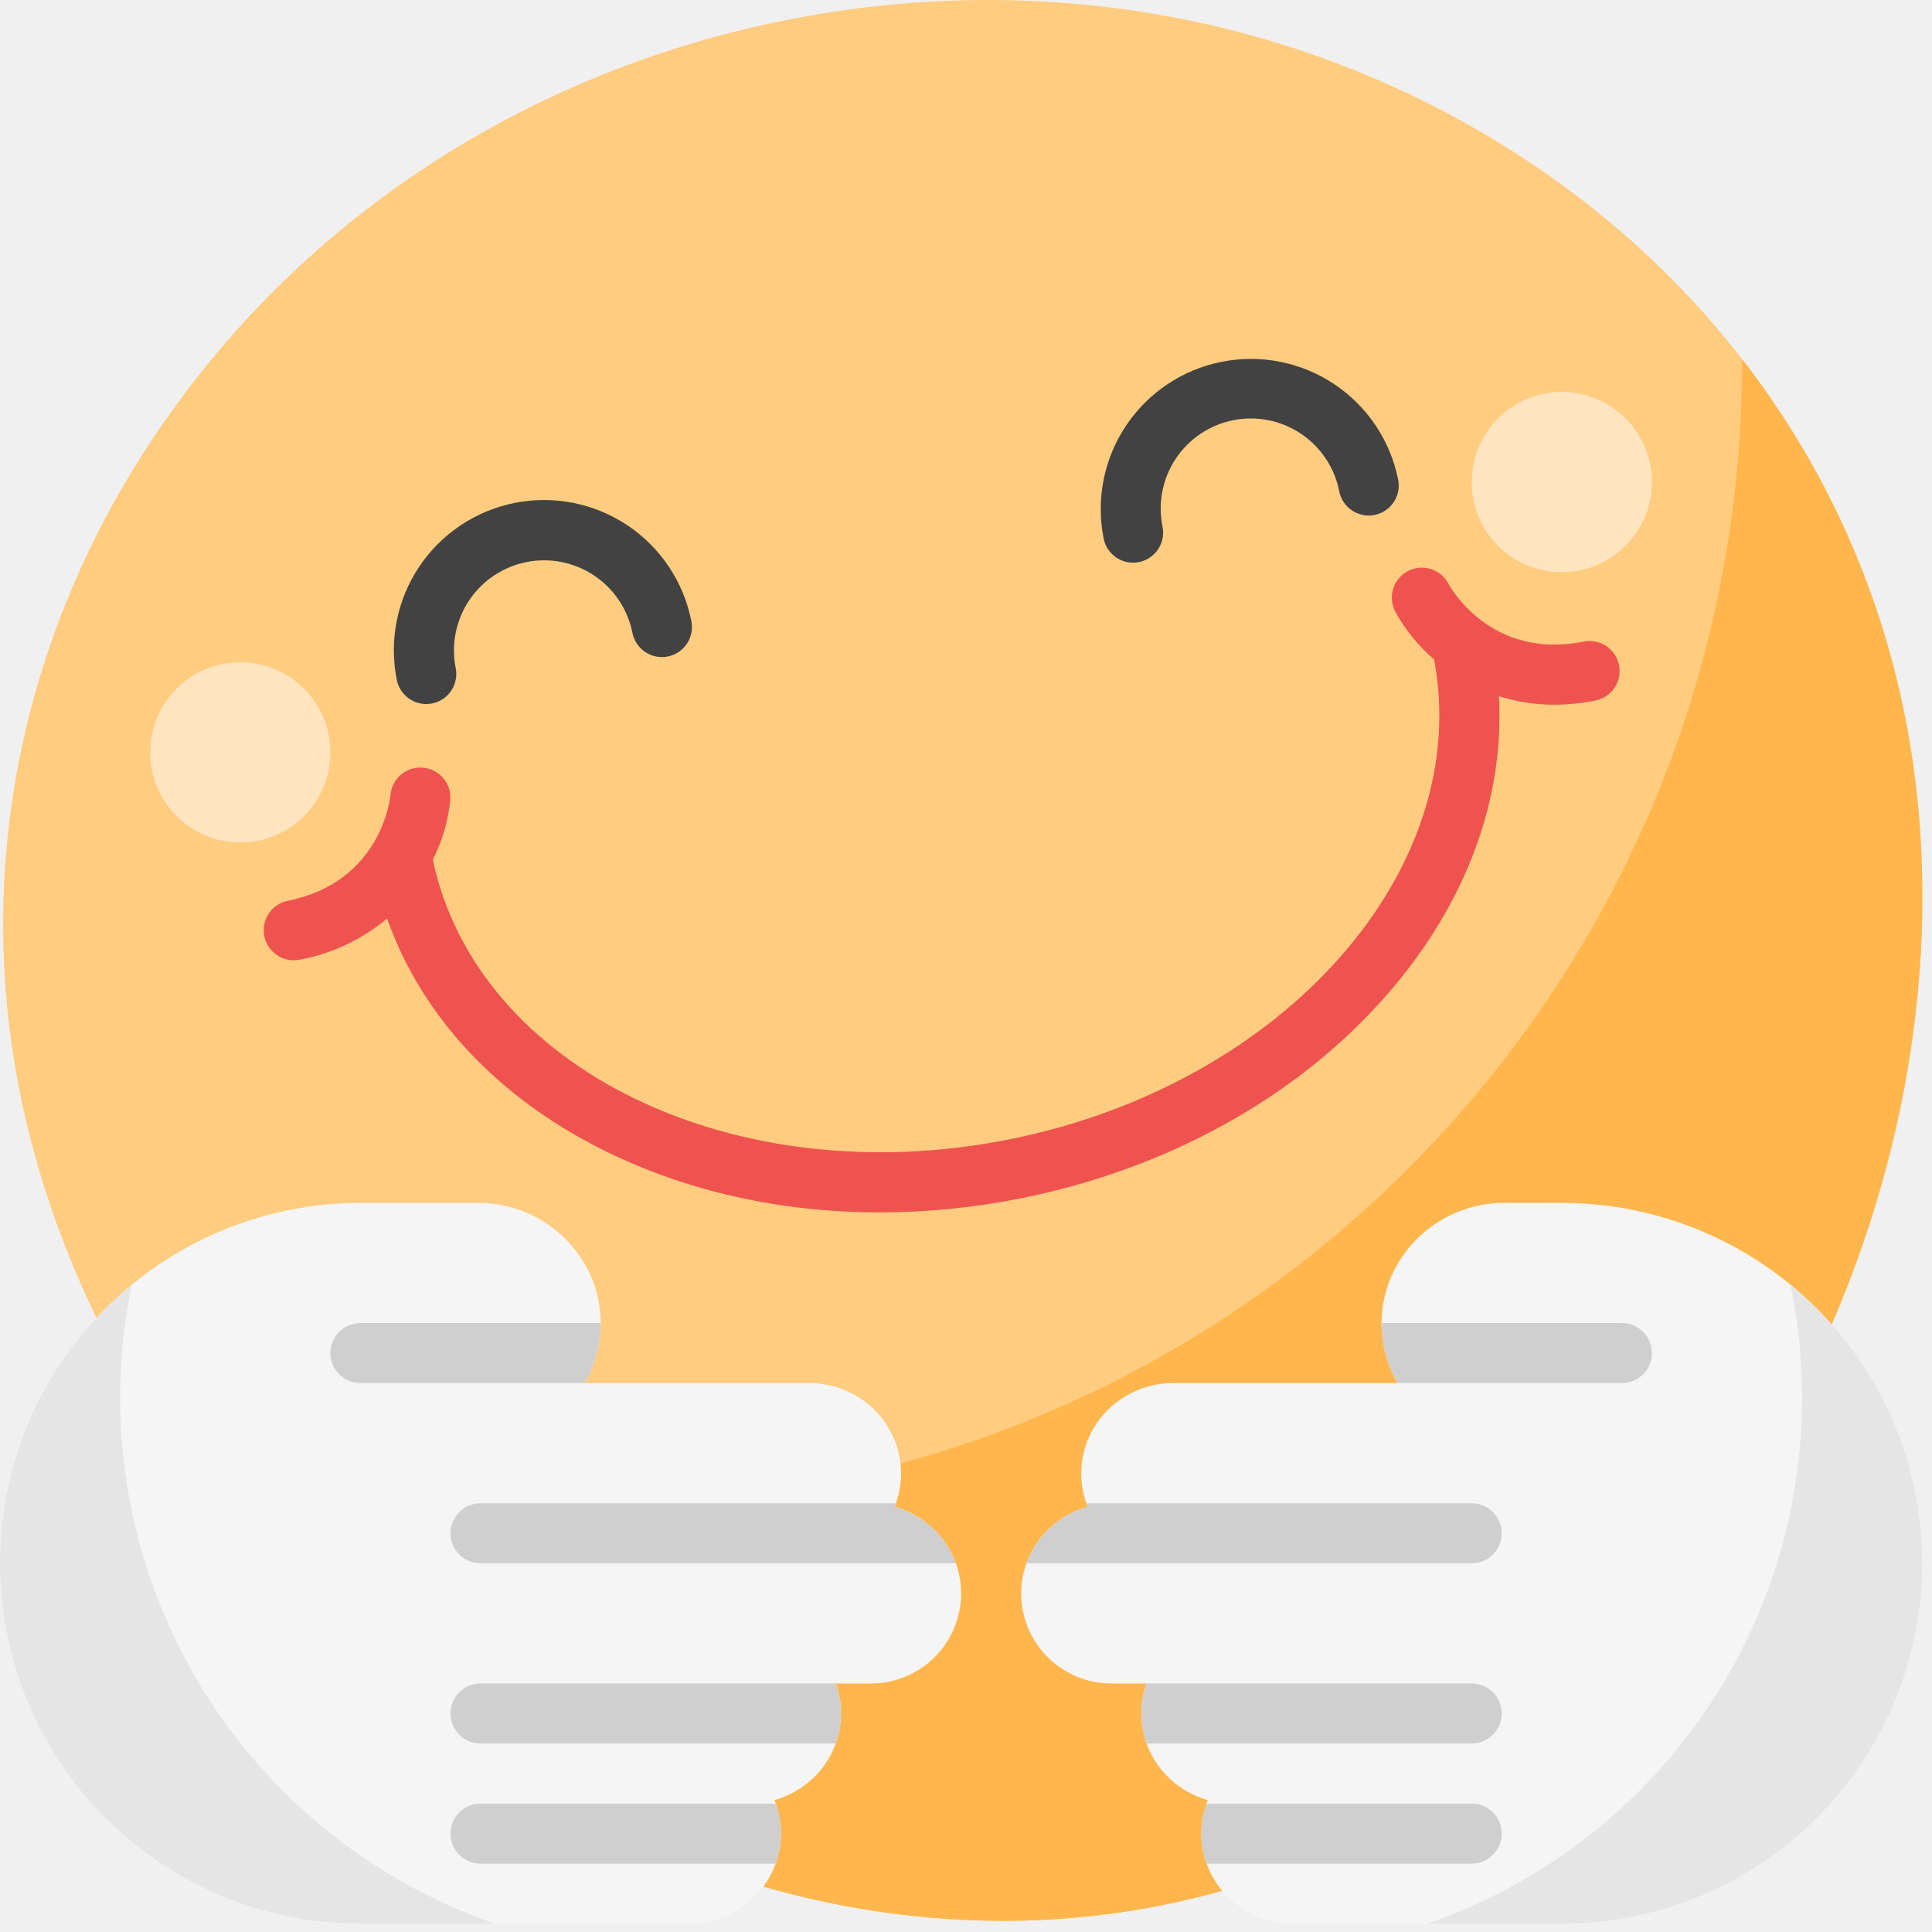
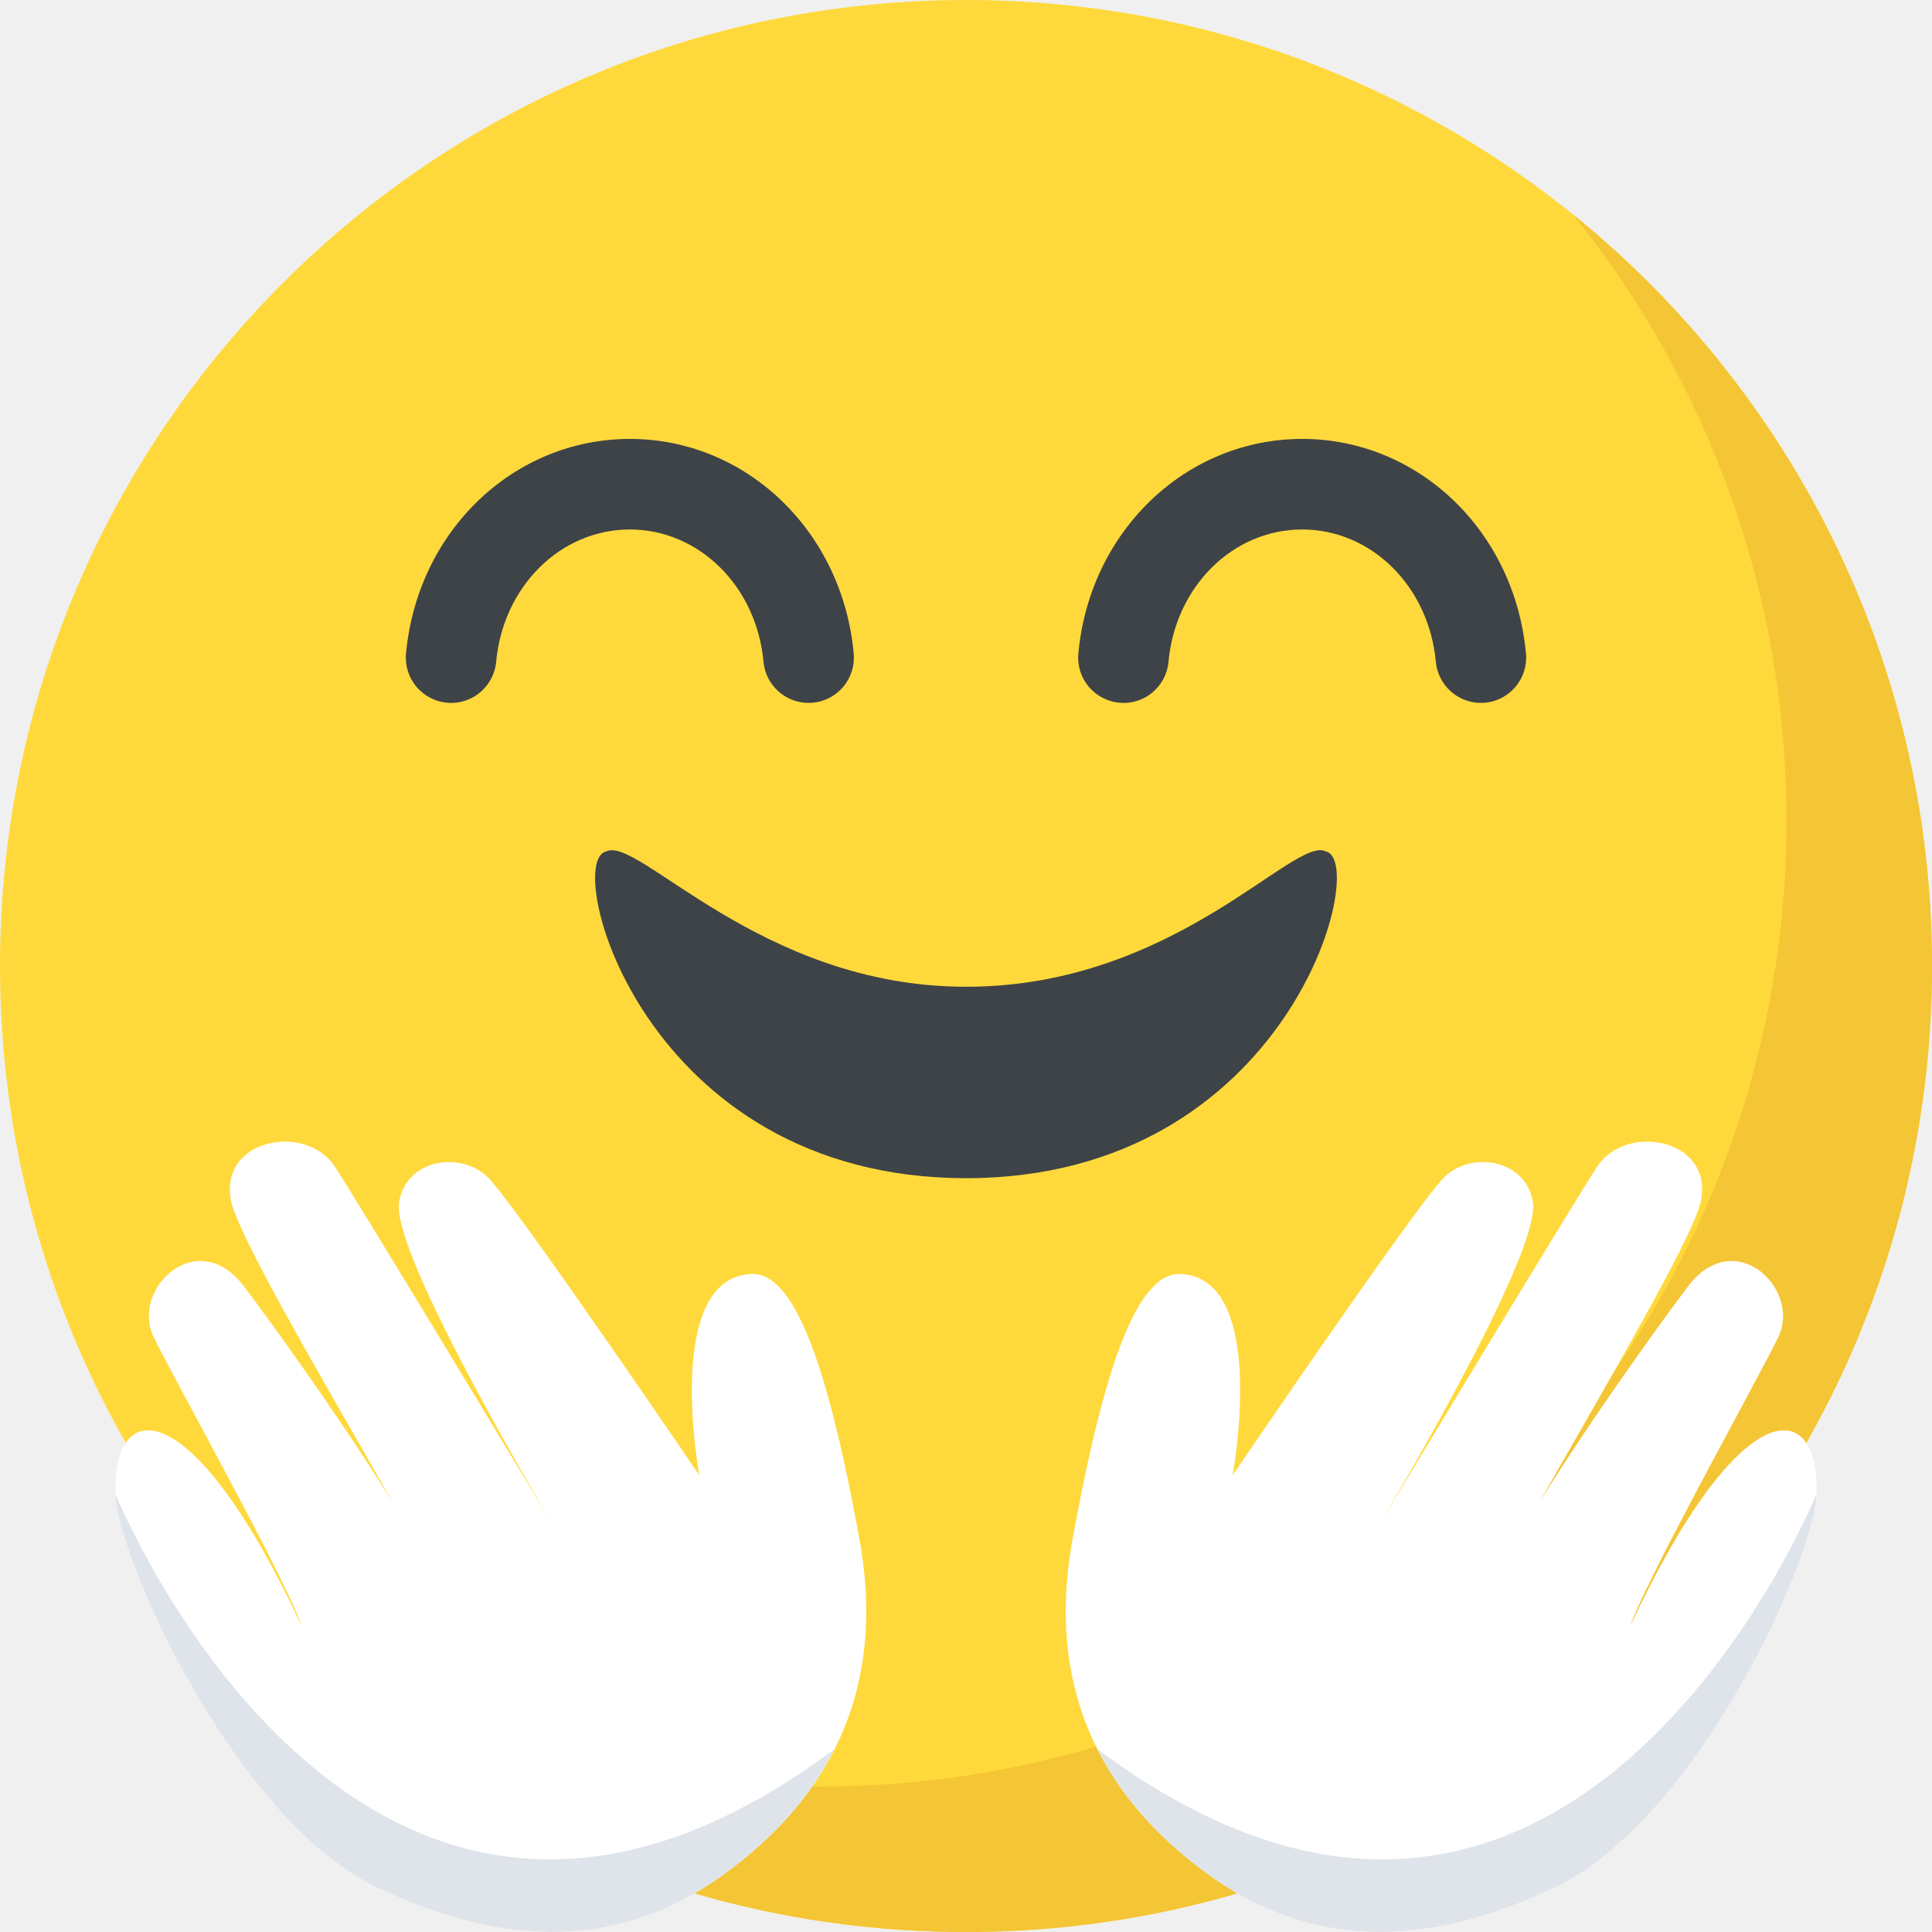
- <svg xmlns="http://www.w3.org/2000/svg" width="179" height="179" viewBox="0 0 179 179" fill="none">
-   <path d="M92.911 177.969C85.822 177.951 78.767 176.994 71.929 175.125C60.668 172.085 49.91 166.772 39.959 159.333C20.164 144.542 6.269 123.35 1.838 101.194C-2.542 79.294 2.448 56.893 15.888 38.119C29.288 19.401 49.494 6.528 72.783 1.87C96.073 -2.788 119.675 1.324 139.244 13.448C158.872 25.608 172.093 44.367 176.473 66.267C180.905 88.424 176.23 113.33 163.646 134.597C157.32 145.291 149.434 154.332 140.209 161.469C130.334 169.109 119.4 174.168 107.71 176.506C102.838 177.48 97.88 177.97 92.911 177.969Z" fill="#FFCC80" />
-   <path d="M176.473 66.267C174.08 54.243 168.917 42.943 161.394 33.263C161.394 33.353 161.398 33.443 161.398 33.533C161.398 91.936 114.057 139.277 55.654 139.277C41.181 139.294 26.86 136.329 13.583 130.568C20.486 141.731 29.435 151.491 39.958 159.335C49.911 166.772 60.668 172.085 71.929 175.127C78.767 176.996 85.822 177.953 92.911 177.971C97.88 177.972 102.838 177.482 107.71 176.508C119.399 174.17 130.333 169.11 140.209 161.47C149.434 154.333 157.32 145.292 163.646 134.598C176.229 113.328 180.905 88.423 176.473 66.267Z" fill="#FFB74D" />
-   <path d="M144.701 178.235H119.813C117.663 178.238 115.589 177.432 114.004 175.977C112.399 174.511 111.435 172.472 111.319 170.301C111.312 170.165 111.309 170.029 111.309 169.887C111.307 168.823 111.51 167.768 111.907 166.781C110.617 166.413 109.43 165.751 108.439 164.847C106.834 163.38 105.87 161.341 105.754 159.17C105.747 159.045 105.743 158.912 105.743 158.756C105.742 157.808 105.903 156.867 106.22 155.973H102.961C100.747 155.973 98.623 155.094 97.058 153.528C95.492 151.962 94.612 149.839 94.612 147.625C94.612 147.503 94.616 147.378 94.623 147.225C94.734 145.048 95.698 143.003 97.308 141.534C98.299 140.63 99.486 139.968 100.776 139.6C100.379 138.613 100.176 137.558 100.178 136.494C100.178 136.376 100.181 136.247 100.188 136.094C100.3 133.918 101.264 131.873 102.874 130.403C104.459 128.95 106.532 128.145 108.683 128.146H129.494C128.558 126.522 128.047 124.688 128.009 122.814C128.005 122.72 128.005 122.643 128.005 122.587C128.004 121.083 128.317 119.595 128.923 118.219C129.505 116.893 130.339 115.694 131.379 114.688C132.415 113.679 133.633 112.875 134.969 112.319C136.343 111.747 137.817 111.451 139.306 111.45H144.701C149.087 111.45 153.429 112.313 157.48 113.992C161.532 115.67 165.213 118.129 168.314 121.23C171.414 124.331 173.874 128.012 175.552 132.063C177.23 136.115 178.094 140.457 178.094 144.842C178.094 149.227 177.23 153.57 175.552 157.621C173.874 161.672 171.414 165.354 168.314 168.454C165.213 171.555 161.532 174.015 157.48 175.693C153.429 177.371 149.087 178.235 144.701 178.235Z" fill="#F5F5F5" />
-   <path d="M63.846 178.235H33.393C24.536 178.235 16.043 174.717 9.78 168.454C3.518 162.192 0 153.699 0 144.842C0 135.986 3.518 127.492 9.78 121.23C16.043 114.968 24.536 111.45 33.393 111.45H44.353C45.842 111.451 47.316 111.747 48.691 112.319C50.026 112.875 51.244 113.679 52.28 114.688C53.321 115.694 54.155 116.893 54.736 118.219C55.342 119.595 55.655 121.083 55.654 122.587V122.779L55.651 122.796C55.615 124.676 55.104 126.517 54.166 128.146H74.977C77.127 128.145 79.2 128.95 80.786 130.403C82.396 131.873 83.361 133.92 83.471 136.098C83.478 136.226 83.482 136.358 83.482 136.494C83.483 137.558 83.28 138.613 82.883 139.6C84.173 139.968 85.36 140.63 86.351 141.534C87.962 143.005 88.928 145.053 89.037 147.232C89.043 147.364 89.047 147.496 89.047 147.625C89.047 149.839 88.168 151.962 86.602 153.528C85.036 155.094 82.913 155.973 80.699 155.973H77.44C77.757 156.867 77.918 157.808 77.916 158.756C77.916 158.874 77.913 158.999 77.909 159.145L77.906 159.156C77.795 161.332 76.83 163.377 75.22 164.847C74.23 165.751 73.043 166.413 71.752 166.781C72.149 167.768 72.352 168.823 72.351 169.887C72.351 170.015 72.347 170.141 72.34 170.276V170.287C72.23 172.463 71.265 174.508 69.655 175.977C68.07 177.432 65.997 178.238 63.846 178.235Z" fill="#F5F5F5" />
-   <path d="M39.491 65.23C38.848 65.229 38.225 65.006 37.728 64.598C37.231 64.19 36.891 63.623 36.765 62.992C36.403 61.199 36.398 59.353 36.751 57.558C37.104 55.763 37.807 54.056 38.82 52.533C39.834 51.01 41.137 49.702 42.657 48.684C44.176 47.665 45.881 46.956 47.675 46.597C49.468 46.239 51.315 46.237 53.109 46.593C54.903 46.949 56.61 47.654 58.131 48.67C59.652 49.686 60.958 50.992 61.974 52.513C62.99 54.034 63.696 55.74 64.052 57.535C64.126 57.894 64.128 58.264 64.058 58.624C63.989 58.984 63.848 59.327 63.646 59.633C63.443 59.938 63.182 60.201 62.878 60.406C62.573 60.61 62.231 60.752 61.872 60.824C61.512 60.896 61.142 60.896 60.782 60.825C60.422 60.753 60.081 60.611 59.776 60.407C59.471 60.202 59.21 59.94 59.007 59.634C58.805 59.329 58.664 58.986 58.594 58.626C58.379 57.551 57.955 56.529 57.345 55.618C56.735 54.707 55.951 53.925 55.039 53.317C54.127 52.709 53.104 52.286 52.028 52.074C50.953 51.861 49.846 51.862 48.771 52.077C47.696 52.292 46.674 52.717 45.763 53.327C44.852 53.937 44.07 54.72 43.462 55.633C42.234 57.475 41.788 59.73 42.222 61.901C42.303 62.304 42.292 62.721 42.192 63.121C42.092 63.52 41.905 63.892 41.644 64.211C41.382 64.529 41.054 64.786 40.681 64.962C40.309 65.138 39.902 65.229 39.491 65.229V65.23Z" fill="#424242" />
-   <path d="M104.978 52.133C104.335 52.132 103.712 51.908 103.216 51.501C102.719 51.093 102.378 50.525 102.252 49.895C101.529 46.276 102.272 42.519 104.319 39.448C106.366 36.378 109.549 34.246 113.167 33.523C116.786 32.799 120.544 33.542 123.614 35.589C126.684 37.636 128.816 40.819 129.539 44.438C129.684 45.161 129.535 45.913 129.126 46.527C128.717 47.141 128.08 47.567 127.356 47.712C126.632 47.857 125.881 47.708 125.267 47.298C124.653 46.889 124.227 46.252 124.082 45.529C123.872 44.449 123.451 43.421 122.843 42.504C122.234 41.587 121.451 40.8 120.537 40.187C119.623 39.574 118.597 39.148 117.518 38.932C116.439 38.717 115.328 38.718 114.249 38.934C113.17 39.149 112.145 39.576 111.231 40.19C110.318 40.803 109.535 41.592 108.927 42.509C108.32 43.426 107.899 44.454 107.69 45.535C107.481 46.615 107.488 47.726 107.71 48.803C107.79 49.207 107.78 49.624 107.68 50.024C107.58 50.423 107.393 50.796 107.131 51.114C106.87 51.432 106.541 51.689 106.169 51.865C105.797 52.041 105.39 52.133 104.978 52.133Z" fill="#424242" />
-   <path d="M150.005 61.628C149.934 61.27 149.792 60.929 149.589 60.625C149.385 60.322 149.124 60.061 148.82 59.858C148.516 59.656 148.175 59.515 147.817 59.444C147.458 59.373 147.089 59.373 146.731 59.445C138.088 61.172 134.343 54.352 134.197 54.078C133.855 53.429 133.27 52.941 132.571 52.721C131.871 52.5 131.112 52.565 130.46 52.901C129.808 53.237 129.315 53.817 129.088 54.515C128.861 55.212 128.919 55.971 129.249 56.627C130.172 58.324 131.398 59.839 132.867 61.095C136.552 80.564 118.976 100.47 93.522 105.56C68.068 110.65 44.187 99.037 40.101 79.646C40.974 77.922 41.523 76.052 41.722 74.131C41.784 73.395 41.551 72.665 41.075 72.101C40.598 71.537 39.918 71.186 39.182 71.124C38.447 71.062 37.717 71.295 37.153 71.771C36.589 72.247 36.237 72.928 36.175 73.663C36.145 73.992 35.311 81.729 26.669 83.458C26.31 83.529 25.97 83.671 25.666 83.874C25.362 84.078 25.102 84.339 24.899 84.643C24.696 84.947 24.555 85.288 24.484 85.646C24.413 86.005 24.414 86.374 24.486 86.732C24.557 87.091 24.699 87.431 24.902 87.735C25.105 88.038 25.367 88.299 25.671 88.502C25.975 88.704 26.316 88.845 26.674 88.916C27.033 88.987 27.402 88.987 27.76 88.915C30.744 88.362 33.536 87.049 35.865 85.103C39.049 94.106 46.001 101.608 55.855 106.535C63.52 110.367 72.338 112.33 81.513 112.33C85.912 112.324 90.3 111.885 94.612 111.017C108.336 108.273 120.43 101.509 128.666 91.972C135.866 83.635 139.399 74.036 138.875 64.501C140.536 65.029 142.269 65.295 144.011 65.291C145.291 65.287 146.568 65.157 147.823 64.903C148.546 64.758 149.183 64.332 149.592 63.718C150.001 63.103 150.15 62.352 150.005 61.628Z" fill="#EF5350" />
-   <path d="M139.136 142.06C139.135 142.797 138.841 143.504 138.32 144.026C137.798 144.548 137.091 144.841 136.353 144.842H95.099C95.558 143.577 96.316 142.442 97.308 141.534C98.299 140.63 99.486 139.968 100.776 139.6C100.734 139.492 100.693 139.385 100.654 139.277H136.353C137.091 139.278 137.798 139.571 138.32 140.093C138.841 140.615 139.135 141.322 139.136 142.06Z" fill="#CFCFCF" />
-   <path d="M153.05 125.363C153.049 126.101 152.755 126.808 152.233 127.33C151.712 127.851 151.005 128.145 150.267 128.146H129.494C128.558 126.522 128.047 124.688 128.009 122.814C128.005 122.72 128.005 122.643 128.005 122.587V122.581H150.267C151.005 122.582 151.712 122.875 152.233 123.397C152.755 123.918 153.049 124.626 153.05 125.363Z" fill="#CFCFCF" />
-   <path d="M55.654 122.581V122.779L55.651 122.796C55.615 124.676 55.104 126.517 54.166 128.146H33.393C32.655 128.146 31.947 127.853 31.425 127.331C30.903 126.809 30.61 126.101 30.61 125.363C30.61 124.625 30.903 123.917 31.425 123.396C31.947 122.874 32.655 122.581 33.393 122.581H55.654Z" fill="#CFCFCF" />
-   <path d="M139.136 158.756C139.135 159.494 138.841 160.201 138.32 160.722C137.798 161.244 137.091 161.538 136.353 161.539H106.234C105.956 160.778 105.794 159.979 105.754 159.17C105.747 159.045 105.743 158.912 105.743 158.756C105.742 157.808 105.903 156.867 106.22 155.973H136.353C137.091 155.974 137.798 156.268 138.32 156.789C138.841 157.311 139.135 158.018 139.136 158.756Z" fill="#CFCFCF" />
-   <path d="M139.136 169.887C139.135 170.624 138.841 171.332 138.32 171.853C137.798 172.375 137.091 172.668 136.353 172.669H111.799C111.522 171.908 111.36 171.11 111.319 170.301C111.312 170.165 111.309 170.029 111.309 169.887C111.307 168.939 111.468 167.997 111.785 167.104H136.353C137.091 167.105 137.798 167.399 138.32 167.92C138.841 168.442 139.135 169.149 139.136 169.887Z" fill="#CFCFCF" />
-   <path d="M88.56 144.842H44.523C43.785 144.842 43.078 144.549 42.556 144.027C42.034 143.505 41.741 142.798 41.741 142.06C41.741 141.322 42.034 140.614 42.556 140.092C43.078 139.57 43.785 139.277 44.523 139.277H83.005C82.967 139.385 82.925 139.492 82.883 139.6C84.173 139.968 85.36 140.63 86.351 141.534C87.344 142.442 88.102 143.577 88.56 144.842Z" fill="#CFCFCF" />
-   <path d="M77.916 158.756C77.916 158.874 77.913 158.999 77.909 159.145L77.906 159.156C77.868 159.97 77.707 160.773 77.429 161.539H44.523C43.785 161.539 43.078 161.245 42.556 160.724C42.034 160.202 41.741 159.494 41.741 158.756C41.741 158.018 42.034 157.31 42.556 156.788C43.078 156.266 43.785 155.973 44.523 155.973H77.439C77.757 156.867 77.918 157.808 77.916 158.756Z" fill="#CFCFCF" />
-   <path d="M72.351 169.887C72.351 170.015 72.347 170.141 72.34 170.276V170.287C72.303 171.1 72.142 171.904 71.864 172.669H44.523C43.785 172.669 43.078 172.376 42.556 171.854C42.034 171.333 41.741 170.625 41.741 169.887C41.741 169.149 42.034 168.441 42.556 167.919C43.078 167.397 43.785 167.104 44.523 167.104H71.874C72.191 167.997 72.352 168.939 72.351 169.887Z" fill="#CFCFCF" />
-   <path d="M175.468 131.843C173.794 127.875 171.363 124.271 168.313 121.231C167.537 120.454 166.729 119.72 165.888 119.029C168.435 131.305 166.42 144.088 160.222 154.986C154.024 165.883 144.066 174.149 132.214 178.235H144.701C150.212 178.232 155.637 176.867 160.492 174.259C165.347 171.652 169.482 167.884 172.528 163.291C175.573 158.699 177.436 153.424 177.949 147.937C178.462 142.45 177.609 136.921 175.468 131.843Z" fill="#E5E5E5" />
-   <path d="M2.626 131.843C4.3 127.875 6.73 124.271 9.781 121.231C10.557 120.454 11.365 119.72 12.206 119.029C9.659 131.305 11.674 144.088 17.872 154.986C24.07 165.883 34.028 174.149 45.88 178.235H33.393C27.882 178.232 22.457 176.867 17.602 174.259C12.747 171.652 8.612 167.884 5.566 163.291C2.52 158.699 0.658 153.424 0.145 147.937C-0.368 142.45 0.484 136.921 2.626 131.843Z" fill="#E5E5E5" />
-   <path d="M22.262 78.057C26.872 78.057 30.61 74.319 30.61 69.709C30.61 65.098 26.872 61.361 22.262 61.361C17.651 61.361 13.914 65.098 13.914 69.709C13.914 74.319 17.651 78.057 22.262 78.057Z" fill="#FFE4C0" />
-   <path d="M144.701 53.013C149.312 53.013 153.05 49.275 153.05 44.664C153.05 40.054 149.312 36.316 144.701 36.316C140.091 36.316 136.353 40.054 136.353 44.664C136.353 49.275 140.091 53.013 144.701 53.013Z" fill="#FFE4C0" />
+ <svg xmlns="http://www.w3.org/2000/svg" version="1.1" id="Capa_1" x="0px" y="0px" viewBox="0 0 512.002 512.002" style="enable-background:new 0 0 512.002 512.002;" xml:space="preserve">
+   <circle style="fill:#FFD93B;" cx="256.001" cy="256" r="256" />
+   <path style="fill:#F4C534;" d="M512.001,256c0,141.44-114.64,256-256,256c-80.48,0-152.32-37.12-199.28-95.28  c43.92,35.52,99.84,56.72,160.72,56.72c141.36,0,256-114.56,256-256c0-60.88-21.2-116.8-56.72-160.72  C474.801,103.68,512.001,175.52,512.001,256z" />
+   <path style="fill:#FFFFFF;" d="M326.673,390.96c0,0,9.696-52.352-13.84-53.344c-12.384-0.528-21.088,29.184-28.592,70.272  c-8.576,46.992,15.056,73.552,35.648,88.608c30.176,22.064,62,18.08,92.32,3.616c37.6-17.936,68.736-87.2,69.216-104.208  c0.72-26.32-20.576-26.832-49.408,35.104c0,0-3.792,11.68,0,0s33.152-64.224,39.2-76.528c6.32-12.88-11.488-29.872-23.808-13.648  s-48.208,67.056-50.88,79.504c0,0-2.4,9.648,0,0c2.4-9.632,52.048-89.056,54.336-102.544c2.72-16.112-19.904-20.176-27.536-8.72  c-5.568,8.352-58.176,95.6-58.176,95.6l0,0c0,0,43.248-72,41.088-86.016c-1.792-11.616-16.64-13.792-23.728-6.432  C374.641,320.368,326.673,390.96,326.673,390.96z" />
+   <path style="fill:#DEE4E9;" d="M290.801,463.504c7.408,14.72,18.624,25.344,29.072,32.992c30.176,22.064,62,18.08,92.32,3.616  c37.6-17.936,68.752-87.2,69.216-104.224C481.409,395.888,416.241,557.2,290.801,463.504z" />
+   <path style="fill:#FFFFFF;" d="M185.329,390.96c0,0-9.696-52.352,13.84-53.344c12.384-0.528,21.088,29.184,28.592,70.272  c8.576,46.992-15.056,73.552-35.648,88.608c-30.176,22.064-62,18.08-92.32,3.616c-37.6-17.936-68.736-87.2-69.216-104.208  c-0.72-26.32,20.576-26.832,49.408,35.104c0,0,3.792,11.68,0,0s-33.152-64.224-39.2-76.528  c-6.336-12.88,11.472-29.872,23.808-13.648s48.208,67.056,50.88,79.504c0,0,2.4,9.648,0,0c-2.4-9.632-52.048-89.056-54.336-102.544  c-2.72-16.112,19.904-20.176,27.536-8.72c5.568,8.352,58.176,95.6,58.176,95.6l0,0c0,0-43.248-72-41.088-86.016  c1.792-11.616,16.64-13.792,23.728-6.432C137.361,320.368,185.329,390.96,185.329,390.96z" />
+   <path style="fill:#DEE4E9;" d="M221.185,463.504c-7.408,14.72-18.624,25.344-29.072,32.992c-30.176,22.064-62,18.08-92.32,3.616  c-37.6-17.936-68.736-87.2-69.216-104.224C30.593,395.888,95.761,557.2,221.185,463.504z" />
+   <g>
+     <path style="fill:#3E4347;" d="M351.409,225.664c11.488,2.576-9.664,86.512-95.408,86.576c-85.76-0.064-106.912-84-95.408-86.576   c8.4-4.496,40.752,35.84,95.408,35.84C311.697,261.504,343.009,221.168,351.409,225.664z" />
+     <path style="fill:#3E4347;" d="M214.273,186.272c-6.128,0-11.36-4.672-11.936-10.896c-1.84-19.984-17.072-35.056-35.424-35.056   s-33.584,15.072-35.424,35.056c-0.608,6.592-6.496,11.504-13.04,10.848c-6.608-0.608-11.456-6.448-10.848-13.04   c2.992-32.416,28.48-56.864,59.328-56.864c30.832,0,56.336,24.448,59.312,56.864c0.608,6.592-4.256,12.448-10.848,13.04   C215.009,186.256,214.641,186.272,214.273,186.272z" />
+     <path style="fill:#3E4347;" d="M392.449,186.272c-6.128,0-11.36-4.672-11.936-10.896c-1.84-19.984-17.072-35.056-35.424-35.056   c-18.352,0-33.584,15.072-35.424,35.056c-0.592,6.592-6.432,11.504-13.04,10.848c-6.608-0.608-11.456-6.448-10.848-13.04   c2.976-32.416,28.48-56.864,59.312-56.864s56.336,24.448,59.312,56.864c0.608,6.592-4.256,12.448-10.848,13.04   C393.185,186.256,392.817,186.272,392.449,186.272z" />
+   </g>
+   <g>
+ </g>
+   <g>
+ </g>
+   <g>
+ </g>
+   <g>
+ </g>
+   <g>
+ </g>
+   <g>
+ </g>
+   <g>
+ </g>
+   <g>
+ </g>
+   <g>
+ </g>
+   <g>
+ </g>
+   <g>
+ </g>
+   <g>
+ </g>
+   <g>
+ </g>
+   <g>
+ </g>
+   <g>
+ </g>
</svg>
